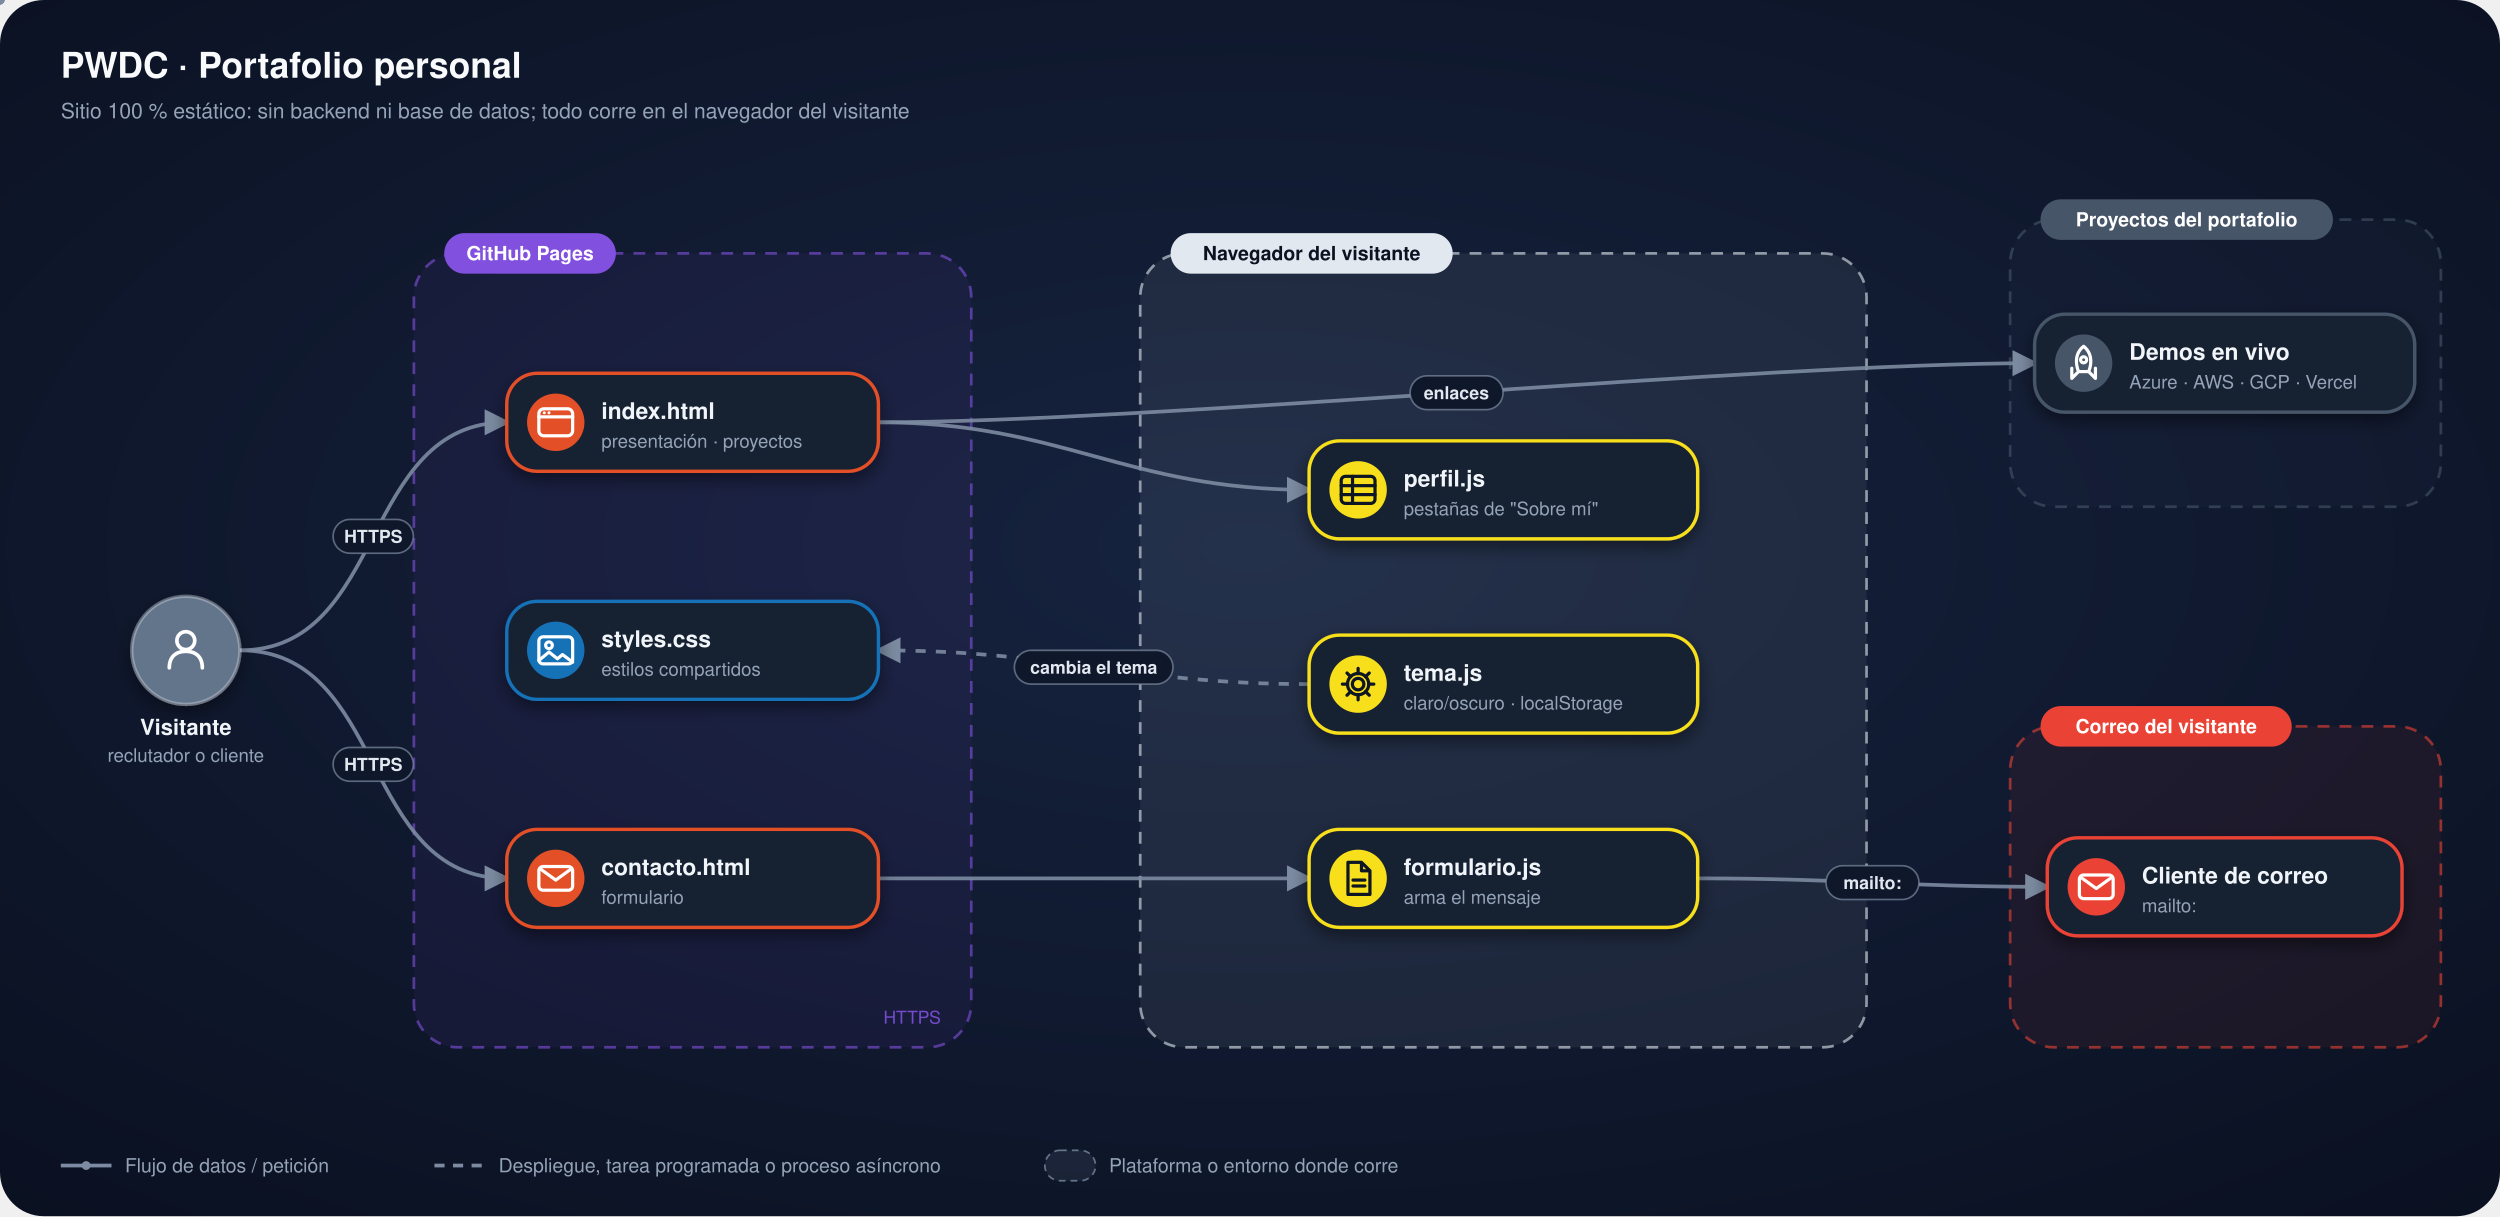
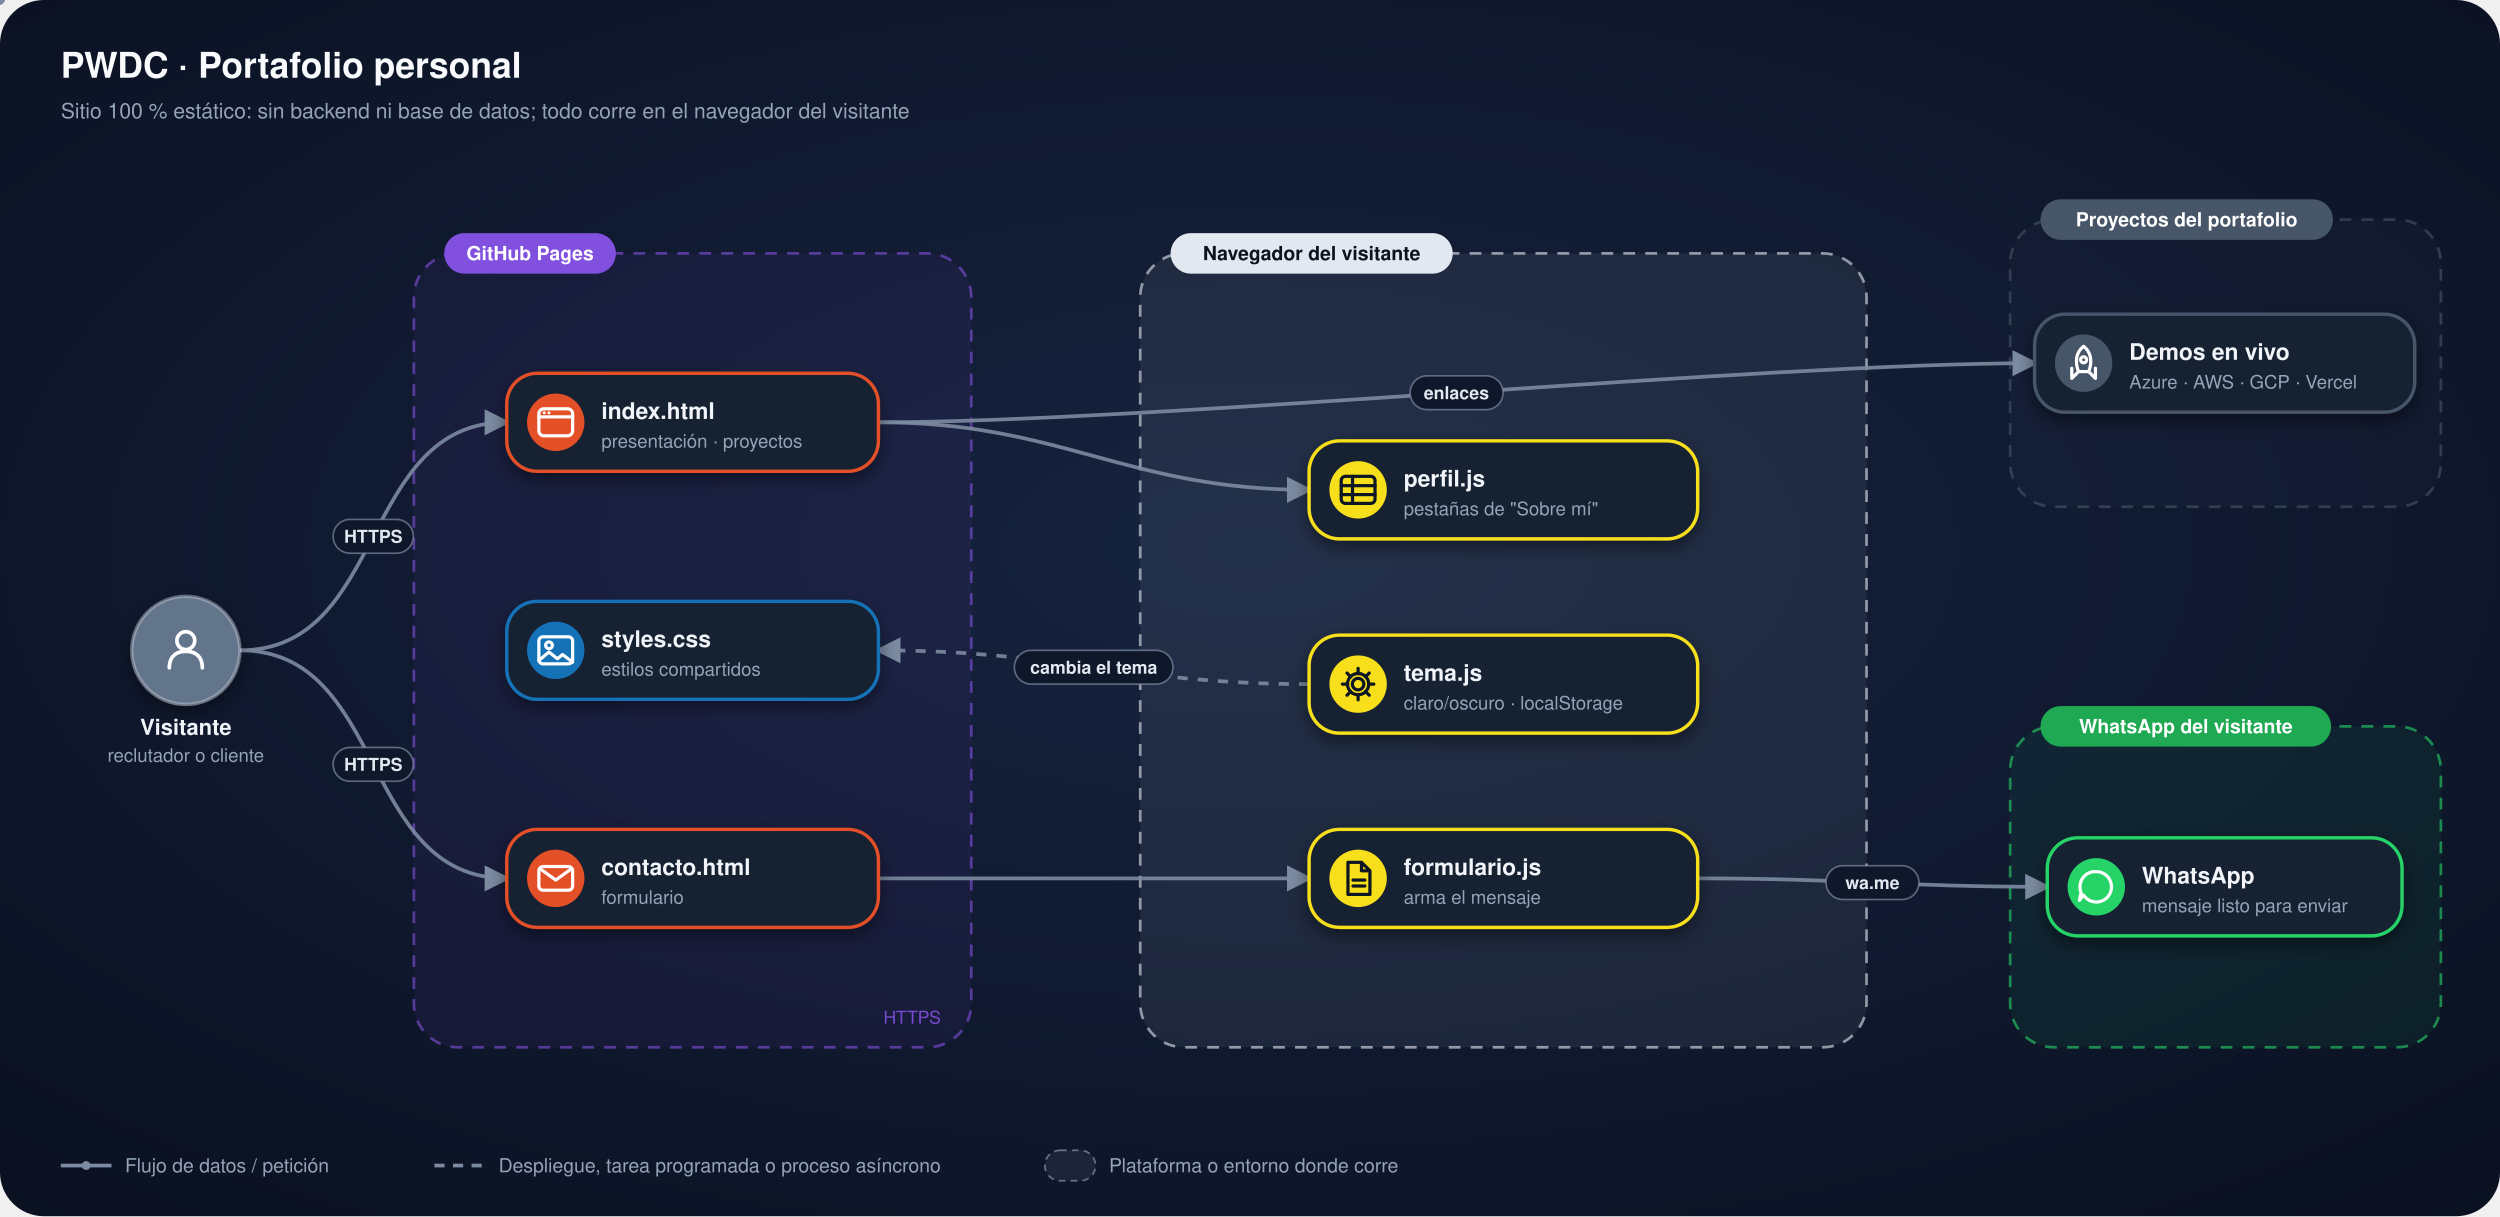
<svg xmlns="http://www.w3.org/2000/svg" viewBox="0 0 1480 720" width="1480" height="720" font-family="Segoe UI, -apple-system, BlinkMacSystemFont, Helvetica, Arial, sans-serif" role="img" aria-label="Arquitectura de PWDC · Portafolio personal">
  <defs>
    <radialGradient id="bg" cx="50%" cy="45%" r="75%">
      <stop offset="0" stop-color="#16233F" />
      <stop offset="1" stop-color="#0A1020" />
    </radialGradient>
    <filter id="sh" x="-30%" y="-30%" width="160%" height="170%">
      <feDropShadow dx="0" dy="4" stdDeviation="5" flood-color="#000" flood-opacity=".45" />
    </filter>
    <marker id="a7C8BA1" viewBox="0 0 10 10" refX="8.5" refY="5" markerWidth="7" markerHeight="7" orient="auto-start-reverse">
      <path d="M0,0 L10,5 L0,10 z" fill="#7C8BA1" />
    </marker>
    <marker id="s7C8BA1" viewBox="0 0 10 10" refX="8.5" refY="5" markerWidth="7" markerHeight="7" orient="auto-start-reverse">
      <path d="M0,0 L10,5 L0,10 z" fill="#7C8BA1" />
    </marker>
  </defs>
  <rect width="1480" height="720" rx="26" fill="url(#bg)" />
  <text x="36" y="46" font-size="21" font-weight="800" fill="#F8FAFC">PWDC · Portafolio personal</text>
  <text x="36" y="70" font-size="12.5" fill="#94A3B8">Sitio 100 % estático: sin backend ni base de datos; todo corre en el navegador del visitante</text>
  <rect x="245" y="150" width="330" height="470" rx="26" fill="#8250DF" fill-opacity=".07" stroke="#8250DF" stroke-opacity=".6" stroke-width="1.6" stroke-dasharray="7 6" />
  <rect x="263" y="138" width="101.6" height="24" rx="12" fill="#8250DF" />
  <text x="313.8" y="154" text-anchor="middle" font-size="11.5" font-weight="700" fill="#FFFFFF">GitHub Pages</text>
  <text x="557" y="606" text-anchor="end" font-size="10.5" fill="#8250DF" fill-opacity=".9">HTTPS</text>
  <rect x="675" y="150" width="430" height="470" rx="26" fill="#E2E8F0" fill-opacity=".07" stroke="#E2E8F0" stroke-opacity=".6" stroke-width="1.6" stroke-dasharray="7 6" />
  <rect x="693" y="138" width="167.0" height="24" rx="12" fill="#E2E8F0" />
  <text x="776.5" y="154" text-anchor="middle" font-size="11.5" font-weight="700" fill="#0B1220">Navegador del visitante</text>
  <rect x="1190" y="130" width="255" height="170" rx="26" fill="#475569" fill-opacity=".07" stroke="#475569" stroke-opacity=".6" stroke-width="1.6" stroke-dasharray="7 6" />
  <rect x="1208" y="118" width="173.1" height="24" rx="12" fill="#475569" />
  <text x="1294.5" y="134" text-anchor="middle" font-size="11.5" font-weight="700" fill="#FFFFFF">Proyectos del portafolio</text>
-   <rect x="1190" y="430" width="255" height="190" rx="26" fill="#EA4335" fill-opacity=".07" stroke="#EA4335" stroke-opacity=".6" stroke-width="1.6" stroke-dasharray="7 6" />
-   <rect x="1208" y="418" width="148.7" height="24" rx="12" fill="#EA4335" />
-   <text x="1282.4" y="434" text-anchor="middle" font-size="11.5" font-weight="700" fill="#FFFFFF">Correo del visitante</text>
+   <rect x="1190" y="430" width="255" height="190" rx="26" fill="#25D366" fill-opacity=".07" stroke="#25D366" stroke-opacity=".6" stroke-width="1.6" stroke-dasharray="7 6" />
+   <rect x="1208" y="418" width="172" height="24" rx="12" fill="#1EA952" />
+   <text x="1294" y="434" text-anchor="middle" font-size="11.5" font-weight="700" fill="#FFFFFF">WhatsApp del visitante</text>
  <path d="M142.0,385.0 C229.3,385.0 212.7,250.0 300.0,250.0" fill="none" stroke="#7C8BA1" stroke-width="2.2" stroke-opacity=".9" marker-end="url(#a7C8BA1)" />
  <circle r="2.6" fill="#7C8BA1">
    <animateMotion dur="2.9s" repeatCount="indefinite" path="M142.0,385.0 C229.3,385.0 212.7,250.0 300.0,250.0" />
  </circle>
  <path d="M142.0,385.0 C229.3,385.0 212.7,520.0 300.0,520.0" fill="none" stroke="#7C8BA1" stroke-width="2.2" stroke-opacity=".9" marker-end="url(#a7C8BA1)" />
  <circle r="2.6" fill="#7C8BA1">
    <animateMotion dur="2.9s" repeatCount="indefinite" path="M142.0,385.0 C229.3,385.0 212.7,520.0 300.0,520.0" />
  </circle>
  <path d="M520.0,250.0 C628.4,250.0 666.6,290.0 775.0,290.0" fill="none" stroke="#7C8BA1" stroke-width="2.2" stroke-opacity=".9" marker-end="url(#a7C8BA1)" />
  <circle r="2.6" fill="#7C8BA1">
    <animateMotion dur="3.0s" repeatCount="indefinite" path="M520.0,250.0 C628.4,250.0 666.6,290.0 775.0,290.0" />
  </circle>
  <path d="M520.0,250.0 C680.0,250.0 1044.5,215.0 1204.5,215.0" fill="none" stroke="#7C8BA1" stroke-width="2.2" stroke-opacity=".9" marker-end="url(#a7C8BA1)" />
  <circle r="2.6" fill="#7C8BA1">
    <animateMotion dur="4.1s" repeatCount="indefinite" path="M520.0,250.0 C680.0,250.0 1044.5,215.0 1204.5,215.0" />
  </circle>
  <path d="M520.0,520.0 C627.1,520.0 667.9,520.0 775.0,520.0" fill="none" stroke="#7C8BA1" stroke-width="2.2" stroke-opacity=".9" marker-end="url(#a7C8BA1)" />
  <circle r="2.6" fill="#7C8BA1">
    <animateMotion dur="3.0s" repeatCount="indefinite" path="M520.0,520.0 C627.1,520.0 667.9,520.0 775.0,520.0" />
  </circle>
  <path d="M775.0,405.0 C667.6,405.0 627.4,385.0 520.0,385.0" fill="none" stroke="#7C8BA1" stroke-width="2.2" stroke-opacity=".9" stroke-dasharray="6 6" marker-end="url(#a7C8BA1)" />
  <path d="M1005.0,520.0 C1092.0,520.0 1125.0,525.0 1212.0,525.0" fill="none" stroke="#7C8BA1" stroke-width="2.2" stroke-opacity=".9" marker-end="url(#a7C8BA1)" />
  <circle r="2.6" fill="#7C8BA1">
    <animateMotion dur="2.9s" repeatCount="indefinite" path="M1005.0,520.0 C1092.0,520.0 1125.0,525.0 1212.0,525.0" />
  </circle>
  <g filter="url(#sh)">
    <circle cx="110" cy="385" r="32" fill="#64748B" stroke="#E2E8F0" stroke-opacity=".35" stroke-width="2" />
    <g transform="translate(110,385) scale(1.15)">
      <circle cx="0" cy="-5" r="4.6" fill="none" stroke="#FFFFFF" stroke-width="1.9" stroke-linecap="round" stroke-linejoin="round" />
      <path d="M-8.5,9 c0,-6 3.8,-8.5 8.5,-8.5 s8.5,2.5 8.5,8.5" fill="none" stroke="#FFFFFF" stroke-width="1.9" stroke-linecap="round" stroke-linejoin="round" />
    </g>
  </g>
  <text x="110" y="435" text-anchor="middle" font-size="13" font-weight="700" fill="#F1F5F9">Visitante</text>
  <text x="110" y="451" text-anchor="middle" font-size="11" fill="#94A3B8">reclutador o cliente</text>
  <g filter="url(#sh)">
    <rect x="300.0" y="221.0" width="220.0" height="58" rx="18" fill="#162033" stroke="#E34F26" stroke-width="2" />
    <circle cx="329.0" cy="250" r="17" fill="#E34F26" />
    <g transform="translate(329.0,250)">
      <rect x="-10" y="-8" width="20" height="16" rx="3" fill="none" stroke="#FFFFFF" stroke-width="1.9" stroke-linecap="round" stroke-linejoin="round" />
      <path d="M-10,-3.2 h20" fill="none" stroke="#FFFFFF" stroke-width="1.9" stroke-linecap="round" stroke-linejoin="round" />
      <circle cx="-6.8" cy="-5.6" r=".9" fill="#FFFFFF" />
      <circle cx="-4" cy="-5.6" r=".9" fill="#FFFFFF" />
    </g>
  </g>
  <text x="356.0" y="248" font-size="13.5" font-weight="700" fill="#F1F5F9">index.html</text>
  <text x="356.0" y="265" font-size="11" fill="#94A3B8">presentación · proyectos</text>
  <g filter="url(#sh)">
    <rect x="300.0" y="491.0" width="220.0" height="58" rx="18" fill="#162033" stroke="#E34F26" stroke-width="2" />
    <circle cx="329.0" cy="520" r="17" fill="#E34F26" />
    <g transform="translate(329.0,520)">
      <rect x="-10" y="-7" width="20" height="14" rx="2.5" fill="none" stroke="#FFFFFF" stroke-width="1.9" stroke-linecap="round" stroke-linejoin="round" />
      <path d="M-9,-5.5 l9,6.5 l9,-6.5" fill="none" stroke="#FFFFFF" stroke-width="1.9" stroke-linecap="round" stroke-linejoin="round" />
    </g>
  </g>
  <text x="356.0" y="518" font-size="13.5" font-weight="700" fill="#F1F5F9">contacto.html</text>
  <text x="356.0" y="535" font-size="11" fill="#94A3B8">formulario</text>
  <g filter="url(#sh)">
    <rect x="300.0" y="356.0" width="220.0" height="58" rx="18" fill="#162033" stroke="#1572B6" stroke-width="2" />
    <circle cx="329.0" cy="385" r="17" fill="#1572B6" />
    <g transform="translate(329.0,385)">
      <rect x="-10" y="-8" width="20" height="16" rx="2.5" fill="none" stroke="#FFFFFF" stroke-width="1.9" stroke-linecap="round" stroke-linejoin="round" />
      <circle cx="-4" cy="-3" r="2" fill="none" stroke="#FFFFFF" stroke-width="1.9" stroke-linecap="round" stroke-linejoin="round" />
      <path d="M-10,6 l6,-5 l5,4 l3,-2.5 l6,4.5" fill="none" stroke="#FFFFFF" stroke-width="1.9" stroke-linecap="round" stroke-linejoin="round" />
    </g>
  </g>
  <text x="356.0" y="383" font-size="13.5" font-weight="700" fill="#F1F5F9">styles.css</text>
  <text x="356.0" y="400" font-size="11" fill="#94A3B8">estilos compartidos</text>
  <g filter="url(#sh)">
    <rect x="775.0" y="261.0" width="230.0" height="58" rx="18" fill="#162033" stroke="#F7DF1E" stroke-width="2" />
    <circle cx="804.0" cy="290" r="17" fill="#F7DF1E" />
    <g transform="translate(804.0,290)">
      <rect x="-10" y="-8" width="20" height="16" rx="2.5" fill="none" stroke="#0B1220" stroke-width="1.9" stroke-linecap="round" stroke-linejoin="round" />
      <path d="M-10,-2.5 h20 M-10,2.8 h20 M-3.3,-8 v16" fill="none" stroke="#0B1220" stroke-width="1.9" stroke-linecap="round" stroke-linejoin="round" />
    </g>
  </g>
  <text x="831.0" y="288" font-size="13.5" font-weight="700" fill="#F1F5F9">perfil.js</text>
  <text x="831.0" y="305" font-size="11" fill="#94A3B8">pestañas de "Sobre mí"</text>
  <g filter="url(#sh)">
    <rect x="775.0" y="376.0" width="230.0" height="58" rx="18" fill="#162033" stroke="#F7DF1E" stroke-width="2" />
    <circle cx="804.0" cy="405" r="17" fill="#F7DF1E" />
    <g transform="translate(804.0,405)">
      <circle r="3.4" fill="none" stroke="#0B1220" stroke-width="1.9" stroke-linecap="round" stroke-linejoin="round" />
      <path d="M6.20,0.00 L9.30,0.00" fill="none" stroke="#0B1220" stroke-width="1.9" stroke-linecap="round" stroke-linejoin="round" />
      <path d="M4.38,4.38 L6.58,6.58" fill="none" stroke="#0B1220" stroke-width="1.9" stroke-linecap="round" stroke-linejoin="round" />
      <path d="M0.00,6.20 L0.00,9.30" fill="none" stroke="#0B1220" stroke-width="1.9" stroke-linecap="round" stroke-linejoin="round" />
      <path d="M-4.38,4.38 L-6.58,6.58" fill="none" stroke="#0B1220" stroke-width="1.9" stroke-linecap="round" stroke-linejoin="round" />
      <path d="M-6.20,0.00 L-9.30,0.00" fill="none" stroke="#0B1220" stroke-width="1.9" stroke-linecap="round" stroke-linejoin="round" />
      <path d="M-4.38,-4.38 L-6.58,-6.58" fill="none" stroke="#0B1220" stroke-width="1.9" stroke-linecap="round" stroke-linejoin="round" />
      <path d="M-0.00,-6.20 L-0.00,-9.30" fill="none" stroke="#0B1220" stroke-width="1.9" stroke-linecap="round" stroke-linejoin="round" />
      <path d="M4.38,-4.38 L6.58,-6.58" fill="none" stroke="#0B1220" stroke-width="1.9" stroke-linecap="round" stroke-linejoin="round" />
      <circle r="6.3" fill="none" stroke="#0B1220" stroke-width="1.9" stroke-linecap="round" stroke-linejoin="round" />
    </g>
  </g>
  <text x="831.0" y="403" font-size="13.5" font-weight="700" fill="#F1F5F9">tema.js</text>
  <text x="831.0" y="420" font-size="11" fill="#94A3B8">claro/oscuro · localStorage</text>
  <g filter="url(#sh)">
    <rect x="775.0" y="491.0" width="230.0" height="58" rx="18" fill="#162033" stroke="#F7DF1E" stroke-width="2" />
    <circle cx="804.0" cy="520" r="17" fill="#F7DF1E" />
    <g transform="translate(804.0,520)">
      <path d="M-6,-9.5 h8 l5,5 v14 h-13 z M2,-9.5 v5 h5" fill="none" stroke="#0B1220" stroke-width="1.9" stroke-linecap="round" stroke-linejoin="round" />
      <path d="M-3,1 h7 M-3,4.5 h7" fill="none" stroke="#0B1220" stroke-width="1.9" stroke-linecap="round" stroke-linejoin="round" />
    </g>
  </g>
  <text x="831.0" y="518" font-size="13.5" font-weight="700" fill="#F1F5F9">formulario.js</text>
  <text x="831.0" y="535" font-size="11" fill="#94A3B8">arma el mensaje</text>
  <g filter="url(#sh)">
    <rect x="1204.5" y="186.0" width="225.0" height="58" rx="18" fill="#162033" stroke="#475569" stroke-width="2" />
    <circle cx="1233.5" cy="215" r="17" fill="#475569" />
    <g transform="translate(1233.5,215)">
      <path d="M0,-10 c5,4 5,10 3,15 h-6 c-2,-5 -2,-11 3,-15 z M-3,5 l-4,4 v-6 M3,5 l4,4 v-6" fill="none" stroke="#FFFFFF" stroke-width="1.9" stroke-linecap="round" stroke-linejoin="round" />
      <circle cy="-2" r="1.8" fill="none" stroke="#FFFFFF" stroke-width="1.9" stroke-linecap="round" stroke-linejoin="round" />
    </g>
  </g>
  <text x="1260.5" y="213" font-size="13.5" font-weight="700" fill="#F1F5F9">Demos en vivo</text>
  <text x="1260.5" y="230" font-size="11" fill="#94A3B8">Azure · AWS · GCP · Vercel</text>
  <g filter="url(#sh)">
-     <rect x="1212.0" y="496.0" width="210.0" height="58" rx="18" fill="#162033" stroke="#EA4335" stroke-width="2" />
-     <circle cx="1241.0" cy="525" r="17" fill="#EA4335" />
+     <rect x="1212.0" y="496.0" width="210.0" height="58" rx="18" fill="#162033" stroke="#25D366" stroke-width="2" />
+     <circle cx="1241.0" cy="525" r="17" fill="#25D366" />
    <g transform="translate(1241.0,525)">
-       <rect x="-10" y="-7" width="20" height="14" rx="2.5" fill="none" stroke="#FFFFFF" stroke-width="1.9" stroke-linecap="round" stroke-linejoin="round" />
-       <path d="M-9,-5.5 l9,6.5 l9,-6.5" fill="none" stroke="#FFFFFF" stroke-width="1.9" stroke-linecap="round" stroke-linejoin="round" />
+       <path d="M0,-9 a9,9 0 1 1 -7.6,13.8 l-2.4,3.2 l1,-4.6 a9,9 0 0 1 9,-12.4 z" fill="none" stroke="#FFFFFF" stroke-width="1.9" stroke-linecap="round" stroke-linejoin="round" />
    </g>
  </g>
-   <text x="1268.0" y="523" font-size="13.5" font-weight="700" fill="#F1F5F9">Cliente de correo</text>
-   <text x="1268.0" y="540" font-size="11" fill="#94A3B8">mailto:</text>
+   <text x="1268.0" y="523" font-size="13.5" font-weight="700" fill="#F1F5F9">WhatsApp</text>
+   <text x="1268.0" y="540" font-size="11" fill="#94A3B8">mensaje listo para enviar</text>
  <rect x="197.2" y="307.5" width="47.5" height="20" rx="10" fill="#0F172A" stroke="#7C8BA1" stroke-opacity=".7" />
  <text x="221.0" y="321.3" text-anchor="middle" font-size="10.5" font-weight="600" fill="#E2E8F0">HTTPS</text>
  <rect x="197.2" y="442.5" width="47.5" height="20" rx="10" fill="#0F172A" stroke="#7C8BA1" stroke-opacity=".7" />
  <text x="221.0" y="456.3" text-anchor="middle" font-size="10.5" font-weight="600" fill="#E2E8F0">HTTPS</text>
  <rect x="834.8" y="222.5" width="55.0" height="20" rx="10" fill="#0F172A" stroke="#7C8BA1" stroke-opacity=".7" />
  <text x="862.2" y="236.3" text-anchor="middle" font-size="10.5" font-weight="600" fill="#E2E8F0">enlaces</text>
  <rect x="600.5" y="385.0" width="93.9" height="20" rx="10" fill="#0F172A" stroke="#7C8BA1" stroke-opacity=".7" />
  <text x="647.5" y="398.8" text-anchor="middle" font-size="10.5" font-weight="600" fill="#E2E8F0">cambia el tema</text>
  <rect x="1081.0" y="512.5" width="55.0" height="20" rx="10" fill="#0F172A" stroke="#7C8BA1" stroke-opacity=".7" />
-   <text x="1108.5" y="526.3" text-anchor="middle" font-size="10.5" font-weight="600" fill="#E2E8F0">mailto:</text>
+   <text x="1108.5" y="526.3" text-anchor="middle" font-size="10.5" font-weight="600" fill="#E2E8F0">wa.me</text>
  <path d="M36,690 h30" stroke="#7C8BA1" stroke-width="2.2" />
  <circle cx="51" cy="690" r="2.6" fill="#7C8BA1" />
  <text x="74" y="694" font-size="11.5" fill="#94A3B8">Flujo de datos / petición</text>
  <path d="M257.18,690 h30" stroke="#7C8BA1" stroke-width="2.2" stroke-dasharray="6 5" />
  <text x="295.18" y="694" font-size="11.5" fill="#94A3B8">Despliegue, tarea programada o proceso asíncrono</text>
  <rect x="618.545" y="681" width="30" height="18" rx="9" fill="#64748B" fill-opacity=".15" stroke="#64748B" stroke-dasharray="4 3" />
  <text x="656.545" y="694" font-size="11.5" fill="#94A3B8">Plataforma o entorno donde corre</text>
</svg>
